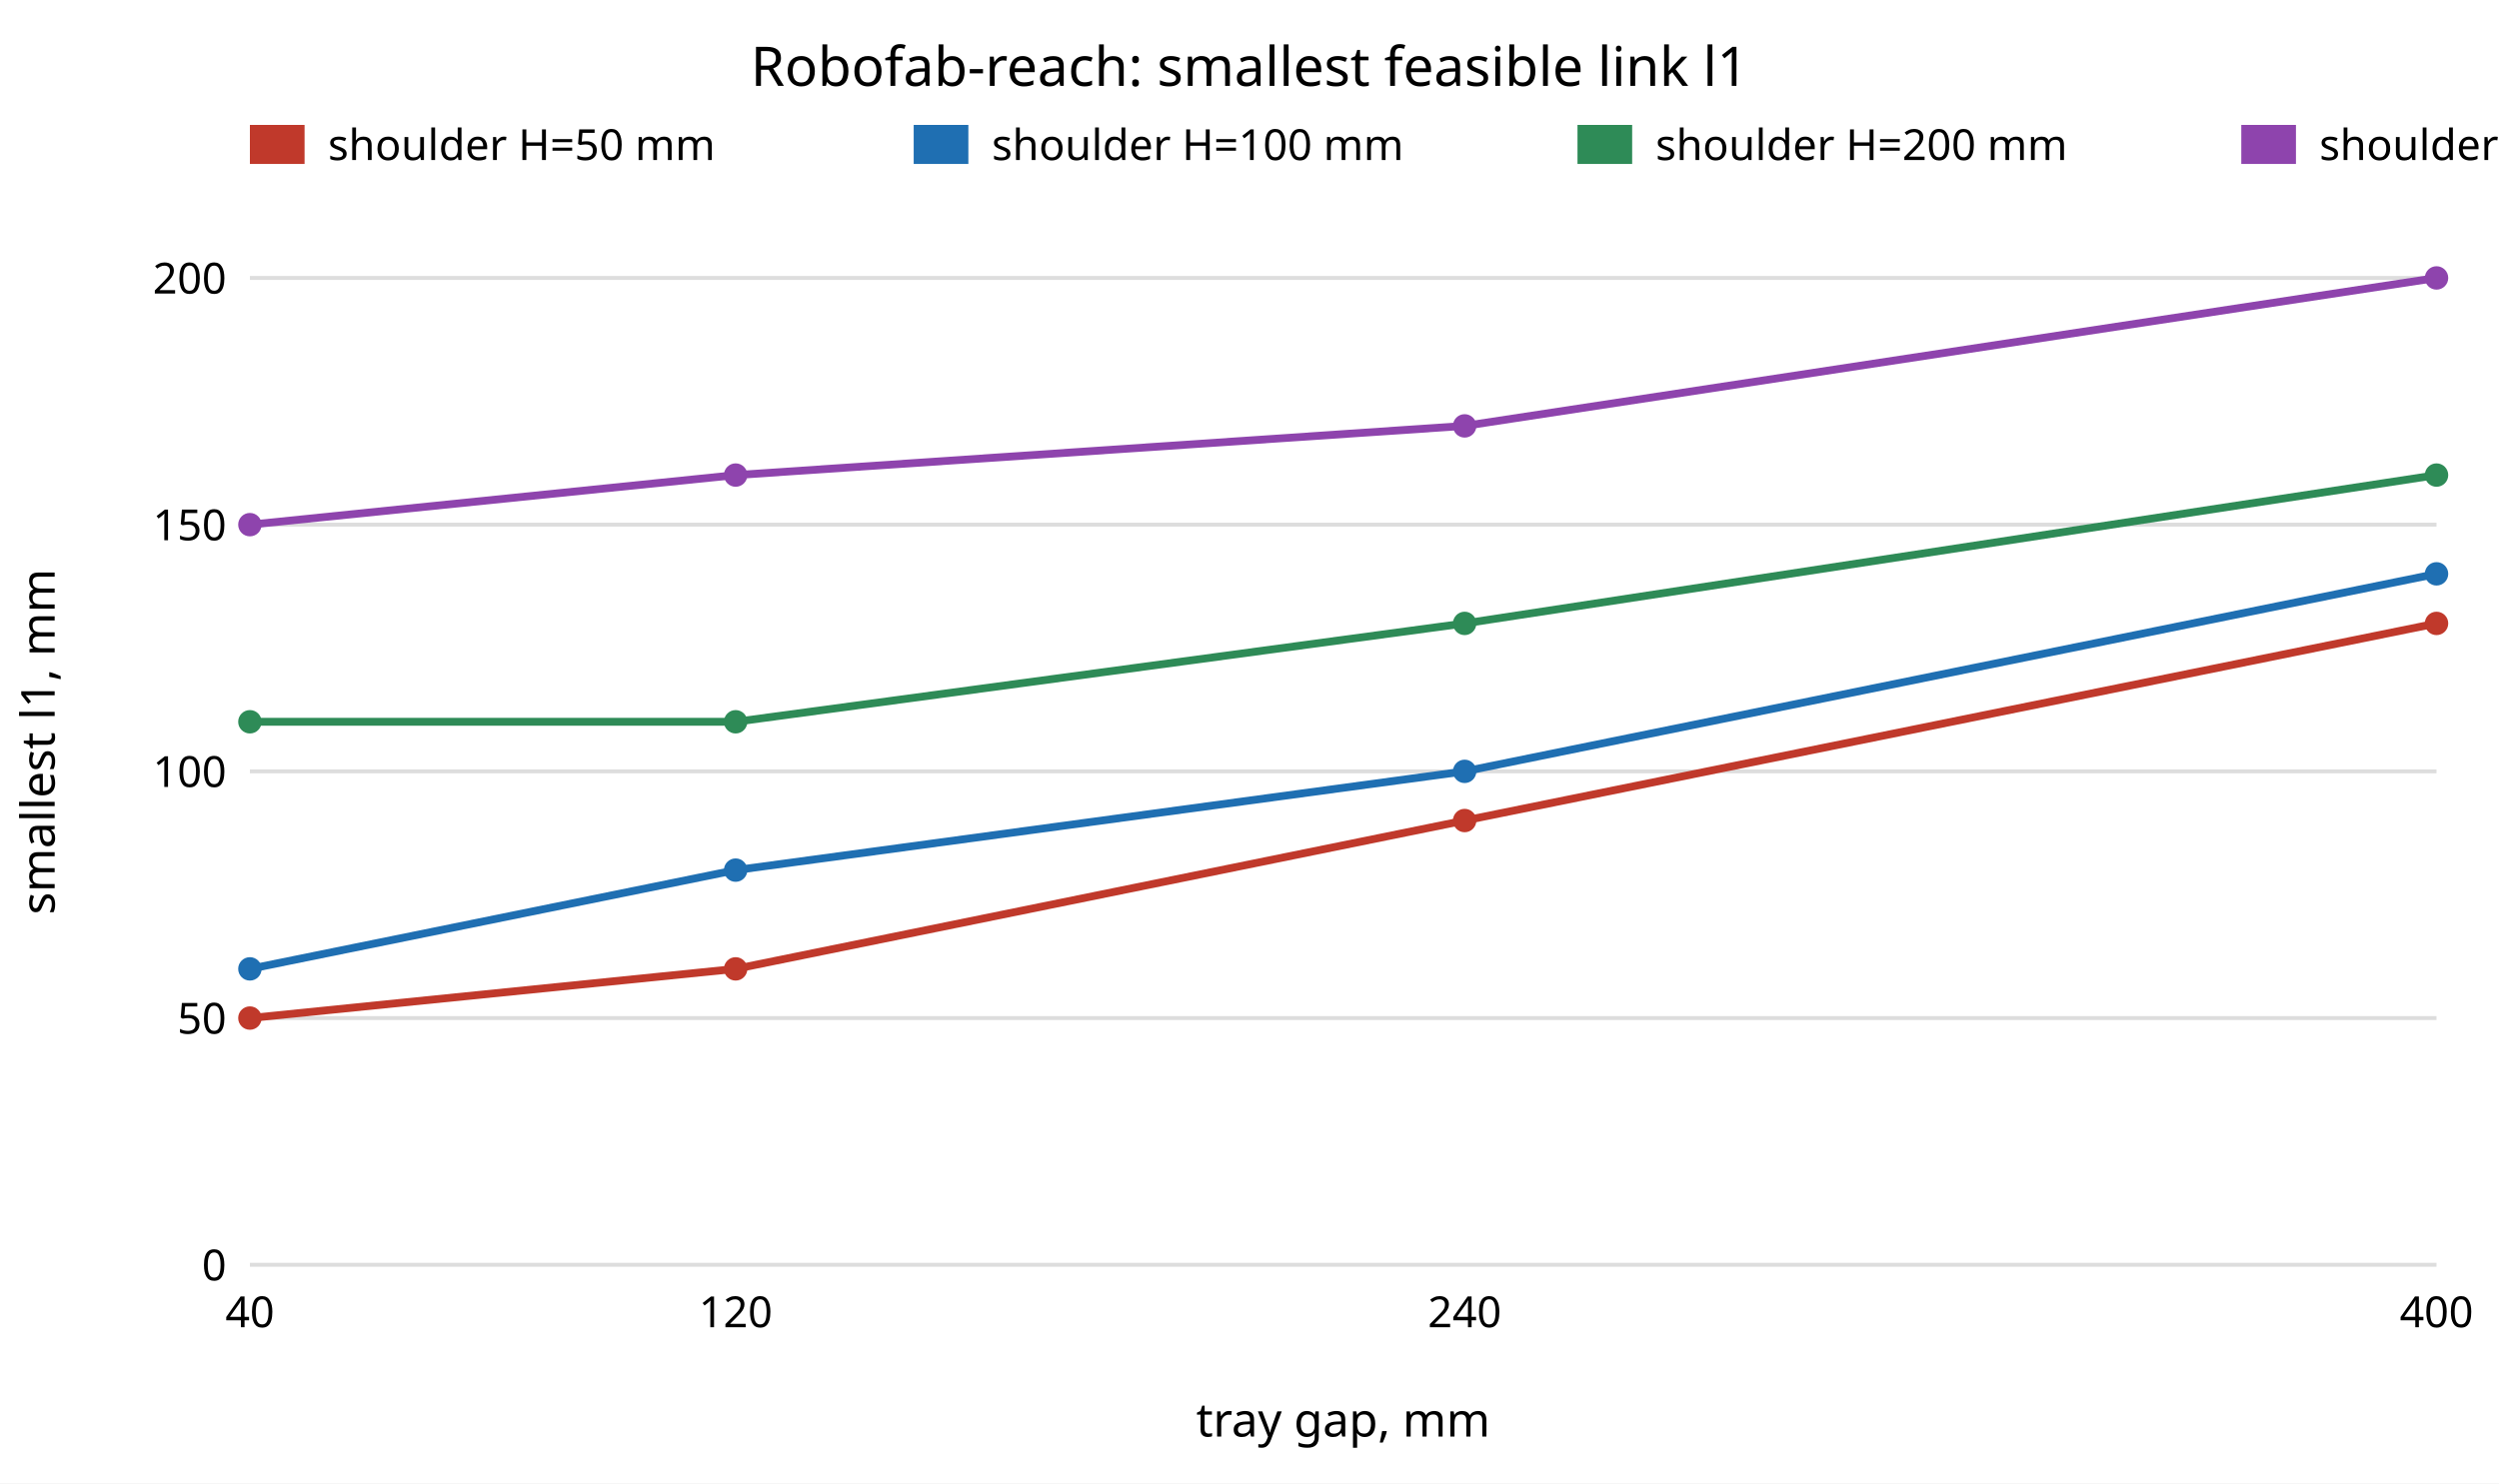
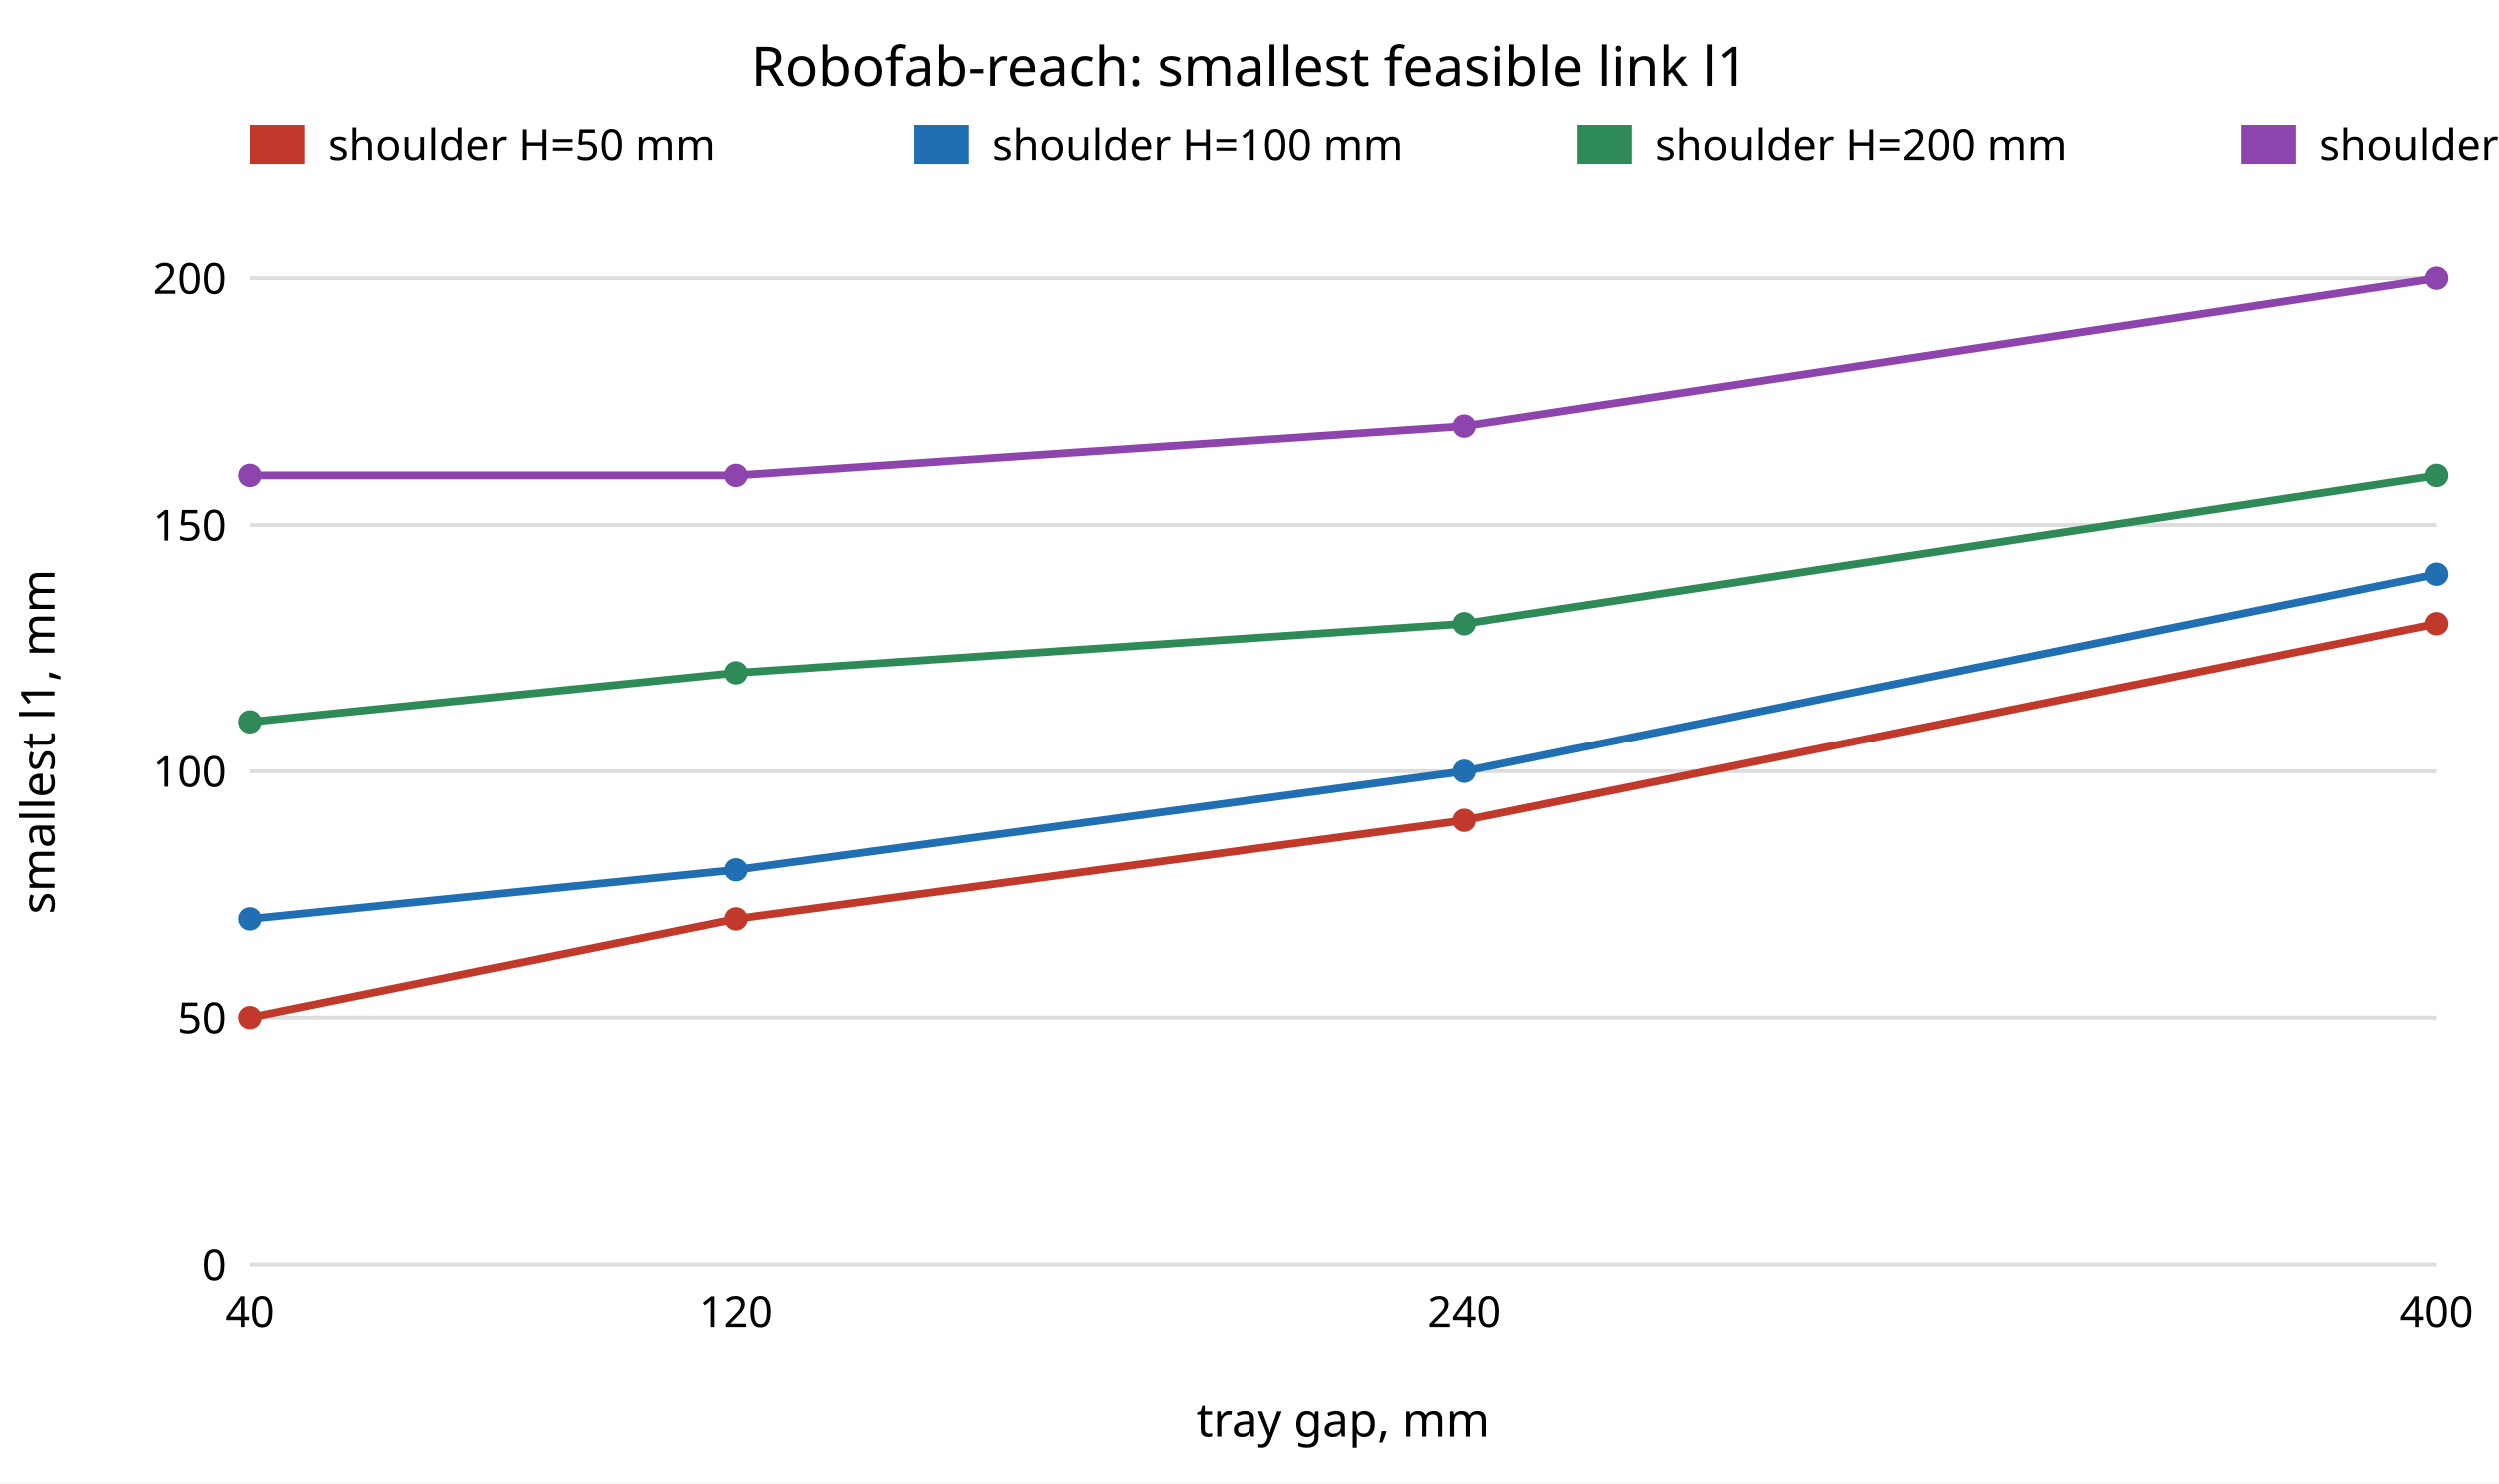
<svg xmlns="http://www.w3.org/2000/svg" viewBox="0 0 640 380" role="img" aria-label="Line plot of the smallest first-link length in millimetres that can place all six free parts of the toy gripper, against the gap between the fixture edge and the part tray, one line per shoulder height: the required link grows with both the gap and the shoulder height">
  <rect width="640" height="380" fill="#fff" />
  <text x="320.0" y="22" text-anchor="middle" font-family="sans-serif" font-size="14">Robofab-reach: smallest feasible link l1</text>
  <line x1="64" x2="624" y1="324.0" y2="324.0" stroke="#ddd" />
  <text x="58" y="328.0" text-anchor="end" font-family="sans-serif" font-size="11">0</text>
  <line x1="64" x2="624" y1="260.8" y2="260.8" stroke="#ddd" />
  <text x="58" y="264.8" text-anchor="end" font-family="sans-serif" font-size="11">50</text>
  <line x1="64" x2="624" y1="197.6" y2="197.6" stroke="#ddd" />
  <text x="58" y="201.6" text-anchor="end" font-family="sans-serif" font-size="11">100</text>
  <line x1="64" x2="624" y1="134.4" y2="134.4" stroke="#ddd" />
  <text x="58" y="138.4" text-anchor="end" font-family="sans-serif" font-size="11">150</text>
  <line x1="64" x2="624" y1="71.2" y2="71.2" stroke="#ddd" />
  <text x="58" y="75.2" text-anchor="end" font-family="sans-serif" font-size="11">200</text>
  <text x="64.0" y="340" text-anchor="middle" font-family="sans-serif" font-size="11">40</text>
  <text x="188.4" y="340" text-anchor="middle" font-family="sans-serif" font-size="11">120</text>
  <text x="375.1" y="340" text-anchor="middle" font-family="sans-serif" font-size="11">240</text>
  <text x="624.0" y="340" text-anchor="middle" font-family="sans-serif" font-size="11">400</text>
  <text x="344.0" y="368" text-anchor="middle" font-family="sans-serif" font-size="12">tray gap, mm</text>
  <text x="14" y="190.0" text-anchor="middle" font-family="sans-serif" font-size="12" transform="rotate(-90 14 190.0)">smallest l1, mm</text>
-   <polyline points="64.0,260.8 188.4,248.2 375.1,210.2 624.0,159.7" fill="none" stroke="#c0392b" stroke-width="2" />
+   <polyline points="64.0,260.8 188.4,235.5 375.1,210.2 624.0,159.7" fill="none" stroke="#c0392b" stroke-width="2" />
  <circle cx="64.0" cy="260.8" r="3" fill="#c0392b" />
-   <circle cx="188.4" cy="248.2" r="3" fill="#c0392b" />
+   <circle cx="188.4" cy="235.5" r="3" fill="#c0392b" />
  <circle cx="375.1" cy="210.2" r="3" fill="#c0392b" />
  <circle cx="624.0" cy="159.7" r="3" fill="#c0392b" />
  <rect x="64" y="32" width="14" height="10" fill="#c0392b" />
  <text x="84" y="41" font-family="sans-serif" font-size="11">shoulder H=50 mm</text>
-   <polyline points="64.0,248.2 188.4,222.9 375.1,197.6 624.0,147.0" fill="none" stroke="#1f6fb2" stroke-width="2" />
-   <circle cx="64.0" cy="248.2" r="3" fill="#1f6fb2" />
+   <polyline points="64.0,235.5 188.4,222.9 375.1,197.6 624.0,147.0" fill="none" stroke="#1f6fb2" stroke-width="2" />
+   <circle cx="64.0" cy="235.5" r="3" fill="#1f6fb2" />
  <circle cx="188.4" cy="222.9" r="3" fill="#1f6fb2" />
  <circle cx="375.1" cy="197.6" r="3" fill="#1f6fb2" />
  <circle cx="624.0" cy="147.0" r="3" fill="#1f6fb2" />
  <rect x="234" y="32" width="14" height="10" fill="#1f6fb2" />
  <text x="254" y="41" font-family="sans-serif" font-size="11">shoulder H=100 mm</text>
-   <polyline points="64.0,184.9 188.4,184.9 375.1,159.7 624.0,121.7" fill="none" stroke="#2e8b57" stroke-width="2" />
+   <polyline points="64.0,184.9 188.4,172.3 375.1,159.7 624.0,121.7" fill="none" stroke="#2e8b57" stroke-width="2" />
  <circle cx="64.0" cy="184.9" r="3" fill="#2e8b57" />
-   <circle cx="188.4" cy="184.9" r="3" fill="#2e8b57" />
+   <circle cx="188.4" cy="172.3" r="3" fill="#2e8b57" />
  <circle cx="375.1" cy="159.7" r="3" fill="#2e8b57" />
  <circle cx="624.0" cy="121.7" r="3" fill="#2e8b57" />
  <rect x="404" y="32" width="14" height="10" fill="#2e8b57" />
  <text x="424" y="41" font-family="sans-serif" font-size="11">shoulder H=200 mm</text>
-   <polyline points="64.0,134.4 188.4,121.7 375.1,109.1 624.0,71.2" fill="none" stroke="#8e44ad" stroke-width="2" />
-   <circle cx="64.0" cy="134.4" r="3" fill="#8e44ad" />
+   <polyline points="64.0,121.7 188.4,121.7 375.1,109.1 624.0,71.2" fill="none" stroke="#8e44ad" stroke-width="2" />
+   <circle cx="64.0" cy="121.7" r="3" fill="#8e44ad" />
  <circle cx="188.4" cy="121.7" r="3" fill="#8e44ad" />
  <circle cx="375.1" cy="109.1" r="3" fill="#8e44ad" />
  <circle cx="624.0" cy="71.2" r="3" fill="#8e44ad" />
  <rect x="574" y="32" width="14" height="10" fill="#8e44ad" />
  <text x="594" y="41" font-family="sans-serif" font-size="11">shoulder H=300 mm</text>
</svg>
